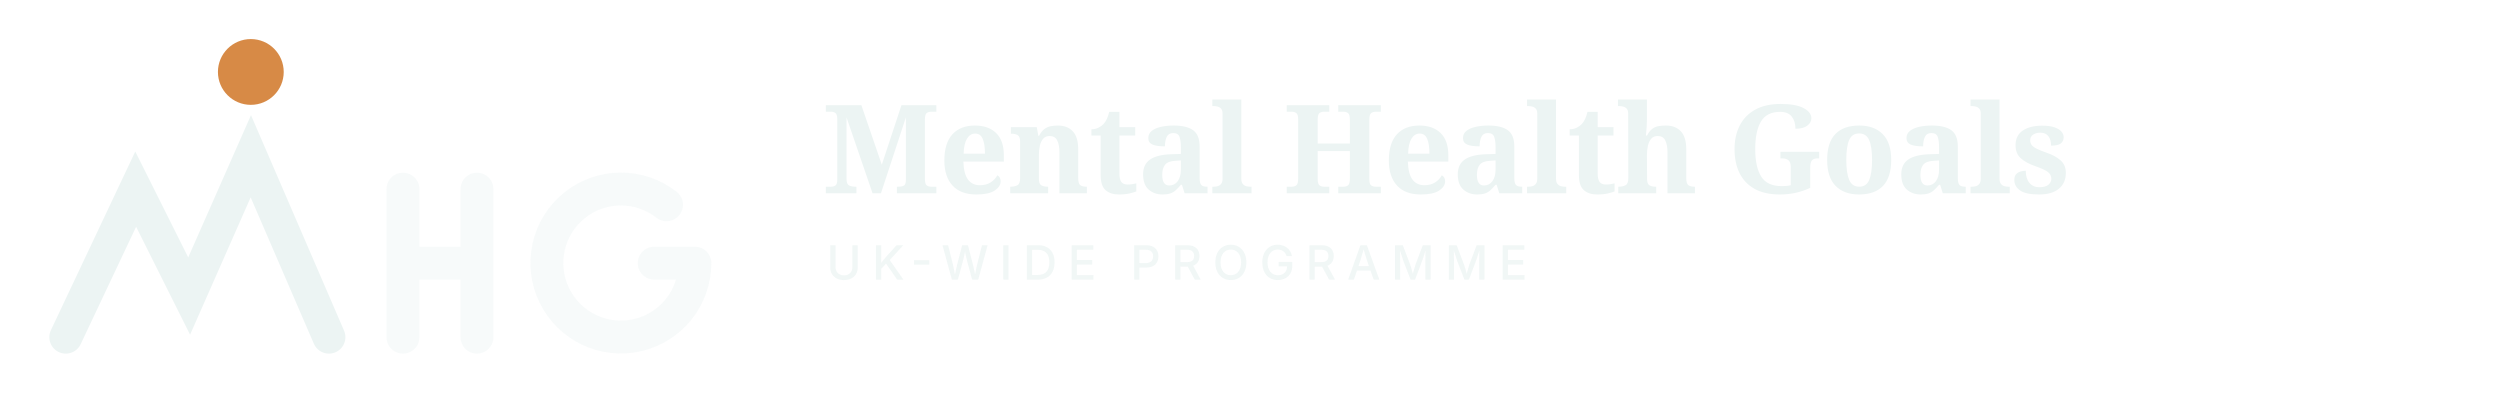
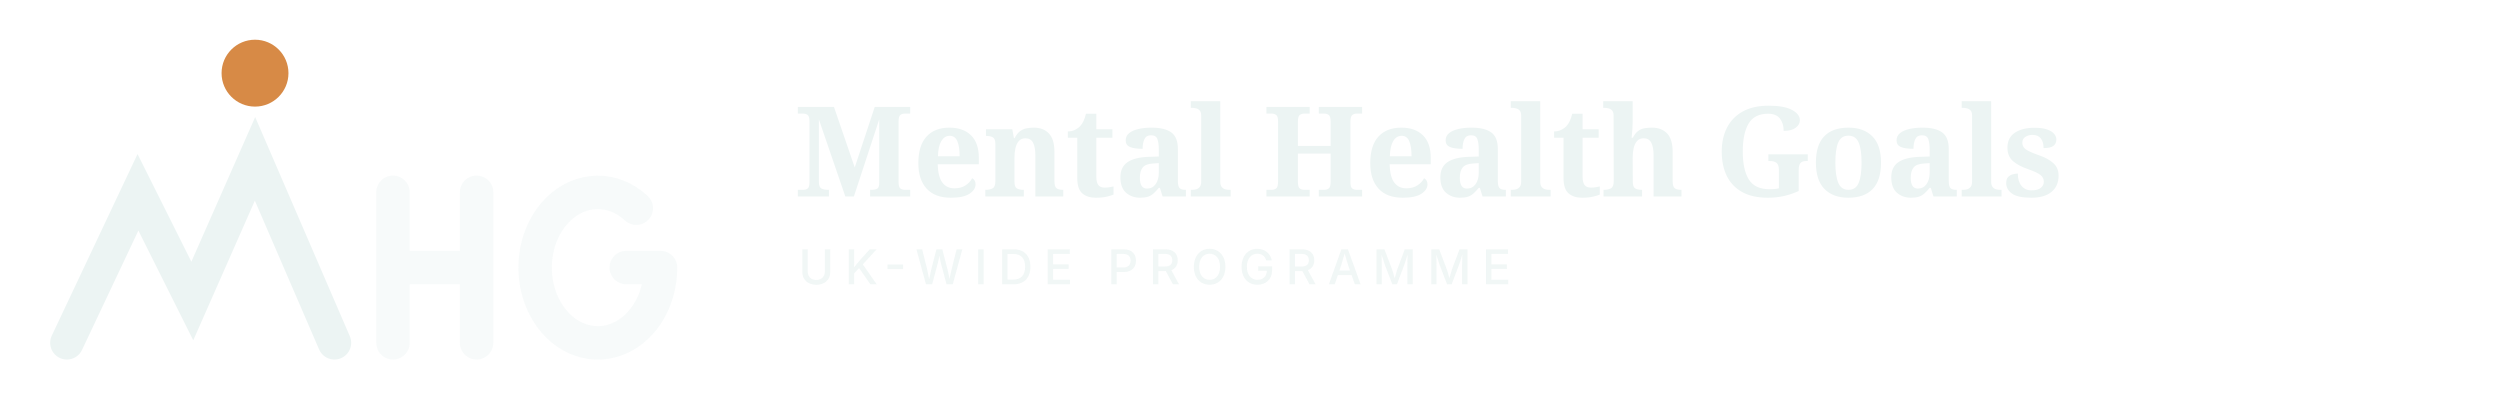
- <svg xmlns="http://www.w3.org/2000/svg" width="608" height="96" viewBox="0 0 608 96" role="img" aria-label="Mental Health Goals — UK-wide Programme">
+ <svg xmlns="http://www.w3.org/2000/svg" width="598" height="96" viewBox="0 0 598 96" role="img" aria-label="Mental Health Goals — UK-wide Programme">
  <g transform="translate(0 0)">
    <path d="M 16 82 L 33 46 L 46 72 L 61 38 L 80 82" fill="none" stroke="#ECF4F3" stroke-width="8" stroke-linecap="round" stroke-linejoin="miter" />
    <circle cx="61" cy="17.5" r="8" fill="#D78A46" />
-     <path d="M 98 82 L 98 46 M 98 64 L 116 64 M 116 46 L 116 82" fill="none" stroke="#ECF4F3" stroke-width="8" stroke-linecap="round" stroke-linejoin="round" stroke-opacity="0.4" />
-     <path d="M 162.1 49.8 A 18 18 0 1 0 169 64 L 159.1 64" fill="none" stroke="#ECF4F3" stroke-width="8" stroke-linecap="round" stroke-linejoin="round" stroke-opacity="0.4" />
+     <path d="M 94 82 L 94 46 M 94 64 L 114 64 M 114 46 L 114 82" fill="none" stroke="#ECF4F3" stroke-width="8" stroke-linecap="round" stroke-linejoin="round" stroke-opacity="0.4" />
+     <path d="M 152.2 49.8 A 15 18 0 1 0 158 64 L 149.8 64" fill="none" stroke="#ECF4F3" stroke-width="8" stroke-linecap="round" stroke-linejoin="round" stroke-opacity="0.4" />
  </g>
-   <text x="200" y="47" font-family="Fraunces, 'Iowan Old Style', 'Palatino Nova', Georgia, serif" font-size="30" font-weight="600" letter-spacing="-0.3" fill="#ECF4F3">Mental Health Goals</text>
-   <text x="201" y="68" font-family="Inter, 'Helvetica Neue', Helvetica, Arial, sans-serif" font-size="11.5" font-weight="500" letter-spacing="2.6" fill="#ECF4F3" opacity="0.75">UK-WIDE PROGRAMME</text>
+   <text x="190" y="47" font-family="Fraunces, 'Iowan Old Style', 'Palatino Nova', Georgia, serif" font-size="30" font-weight="600" letter-spacing="-0.3" fill="#ECF4F3">Mental Health Goals</text>
+   <text x="191" y="68" font-family="Inter, 'Helvetica Neue', Helvetica, Arial, sans-serif" font-size="11.5" font-weight="500" letter-spacing="2.6" fill="#ECF4F3" opacity="0.75">UK-WIDE PROGRAMME</text>
</svg>
